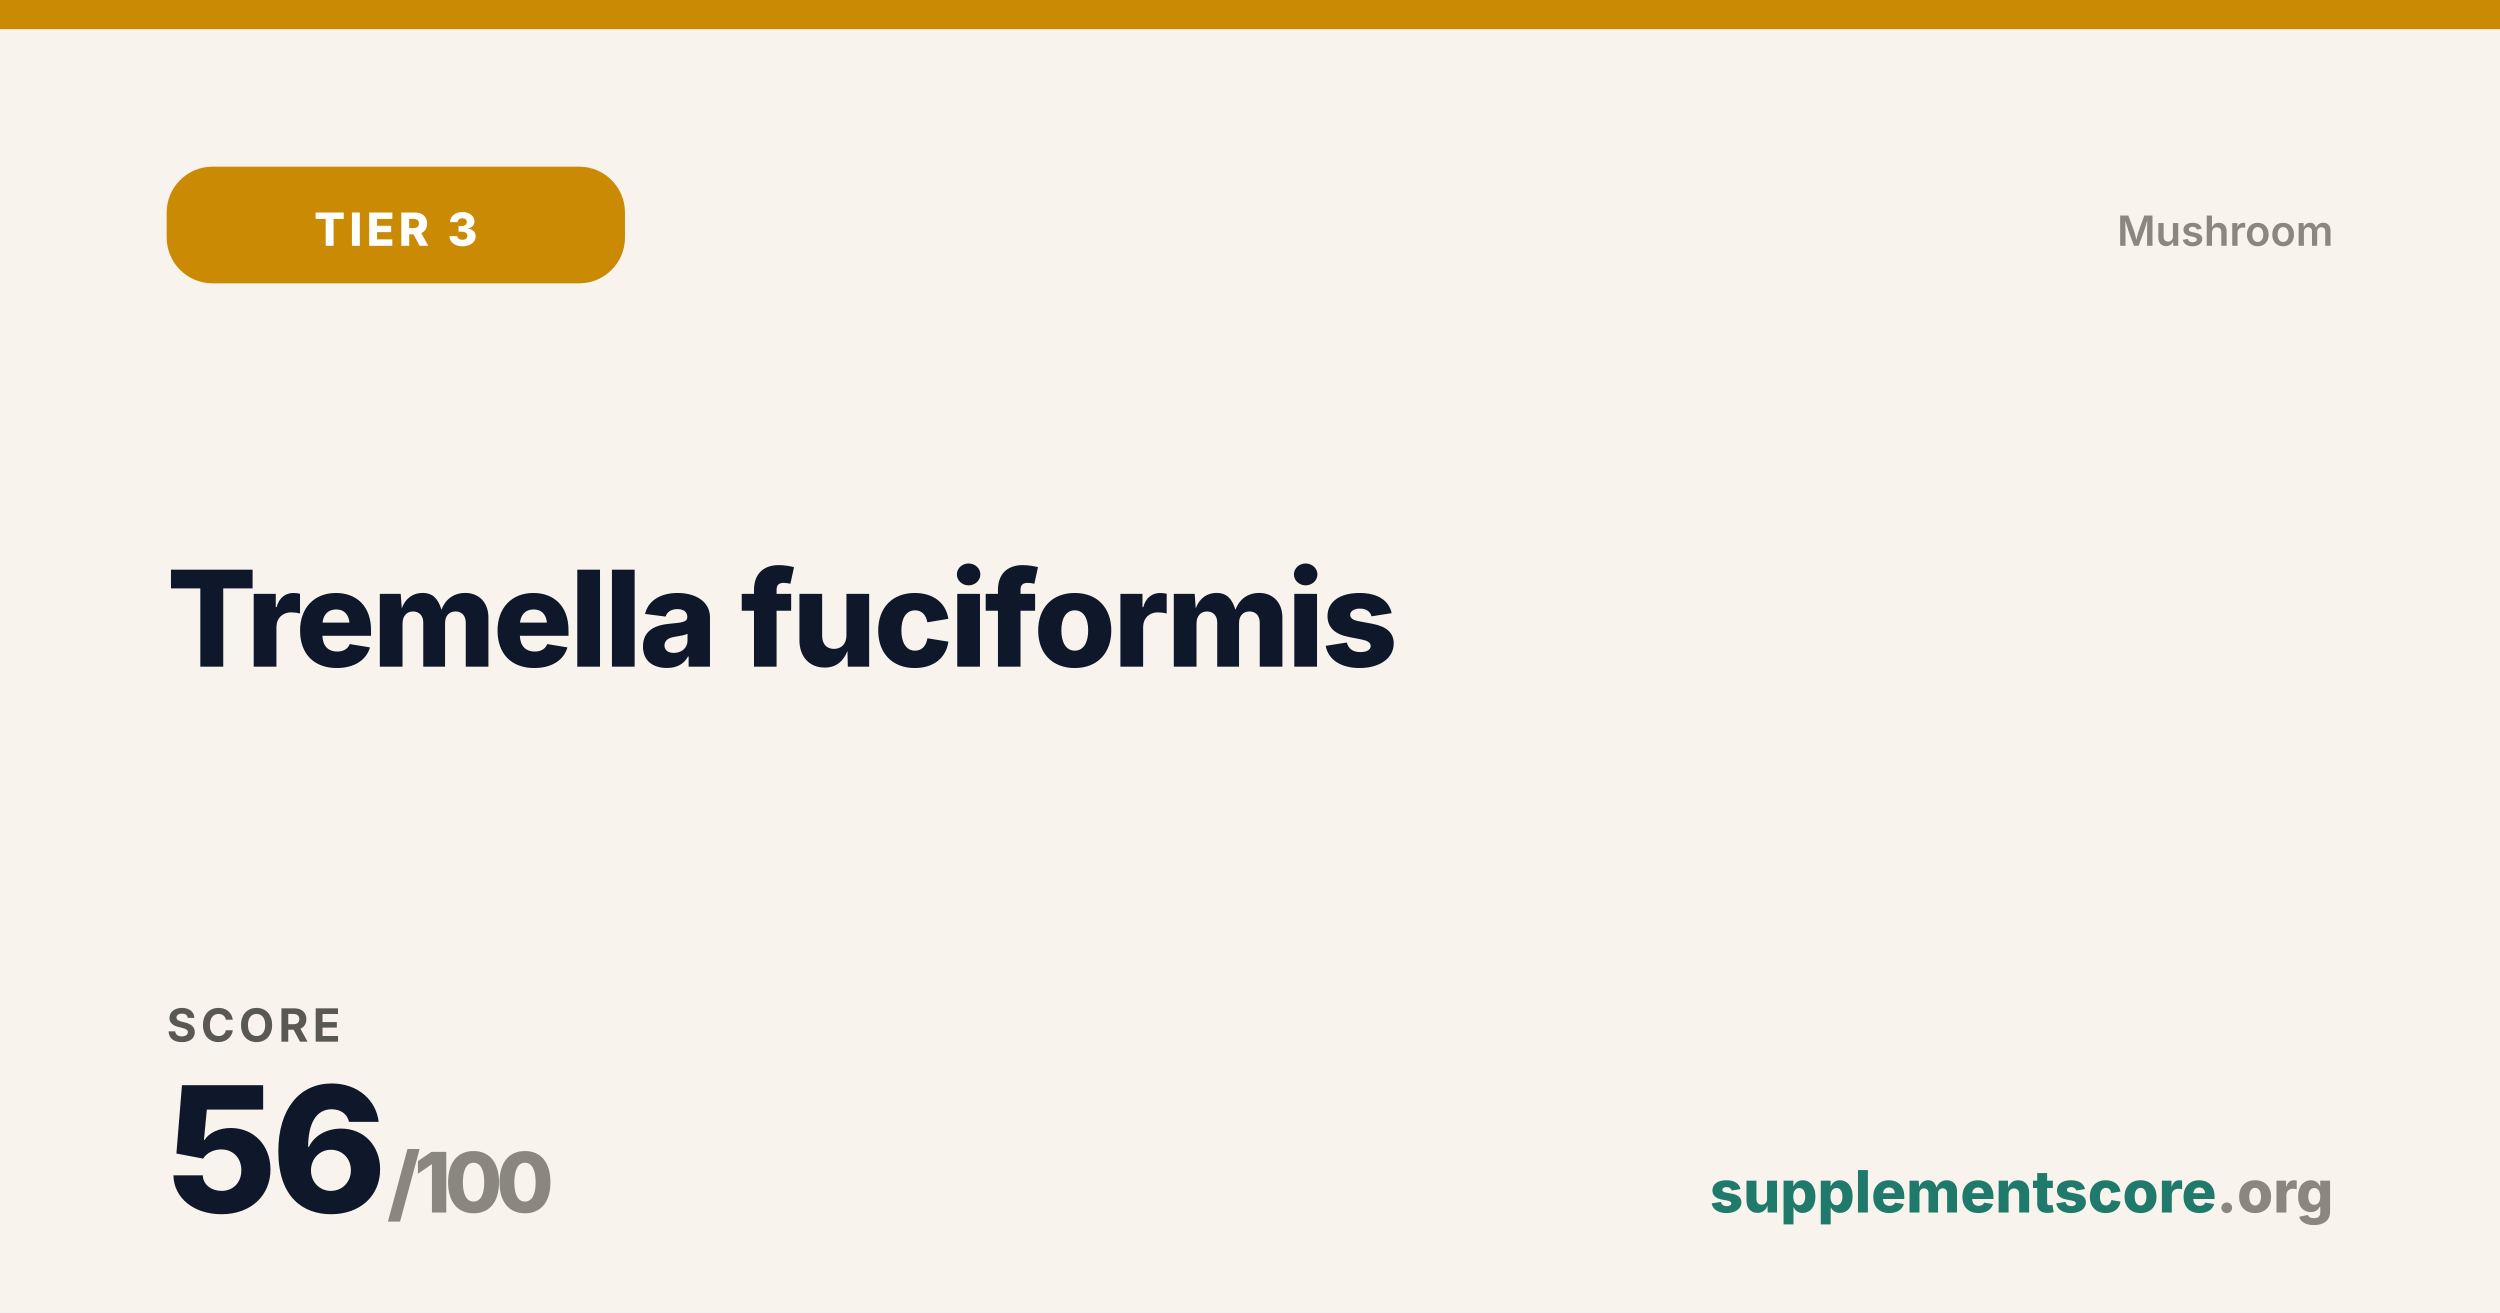
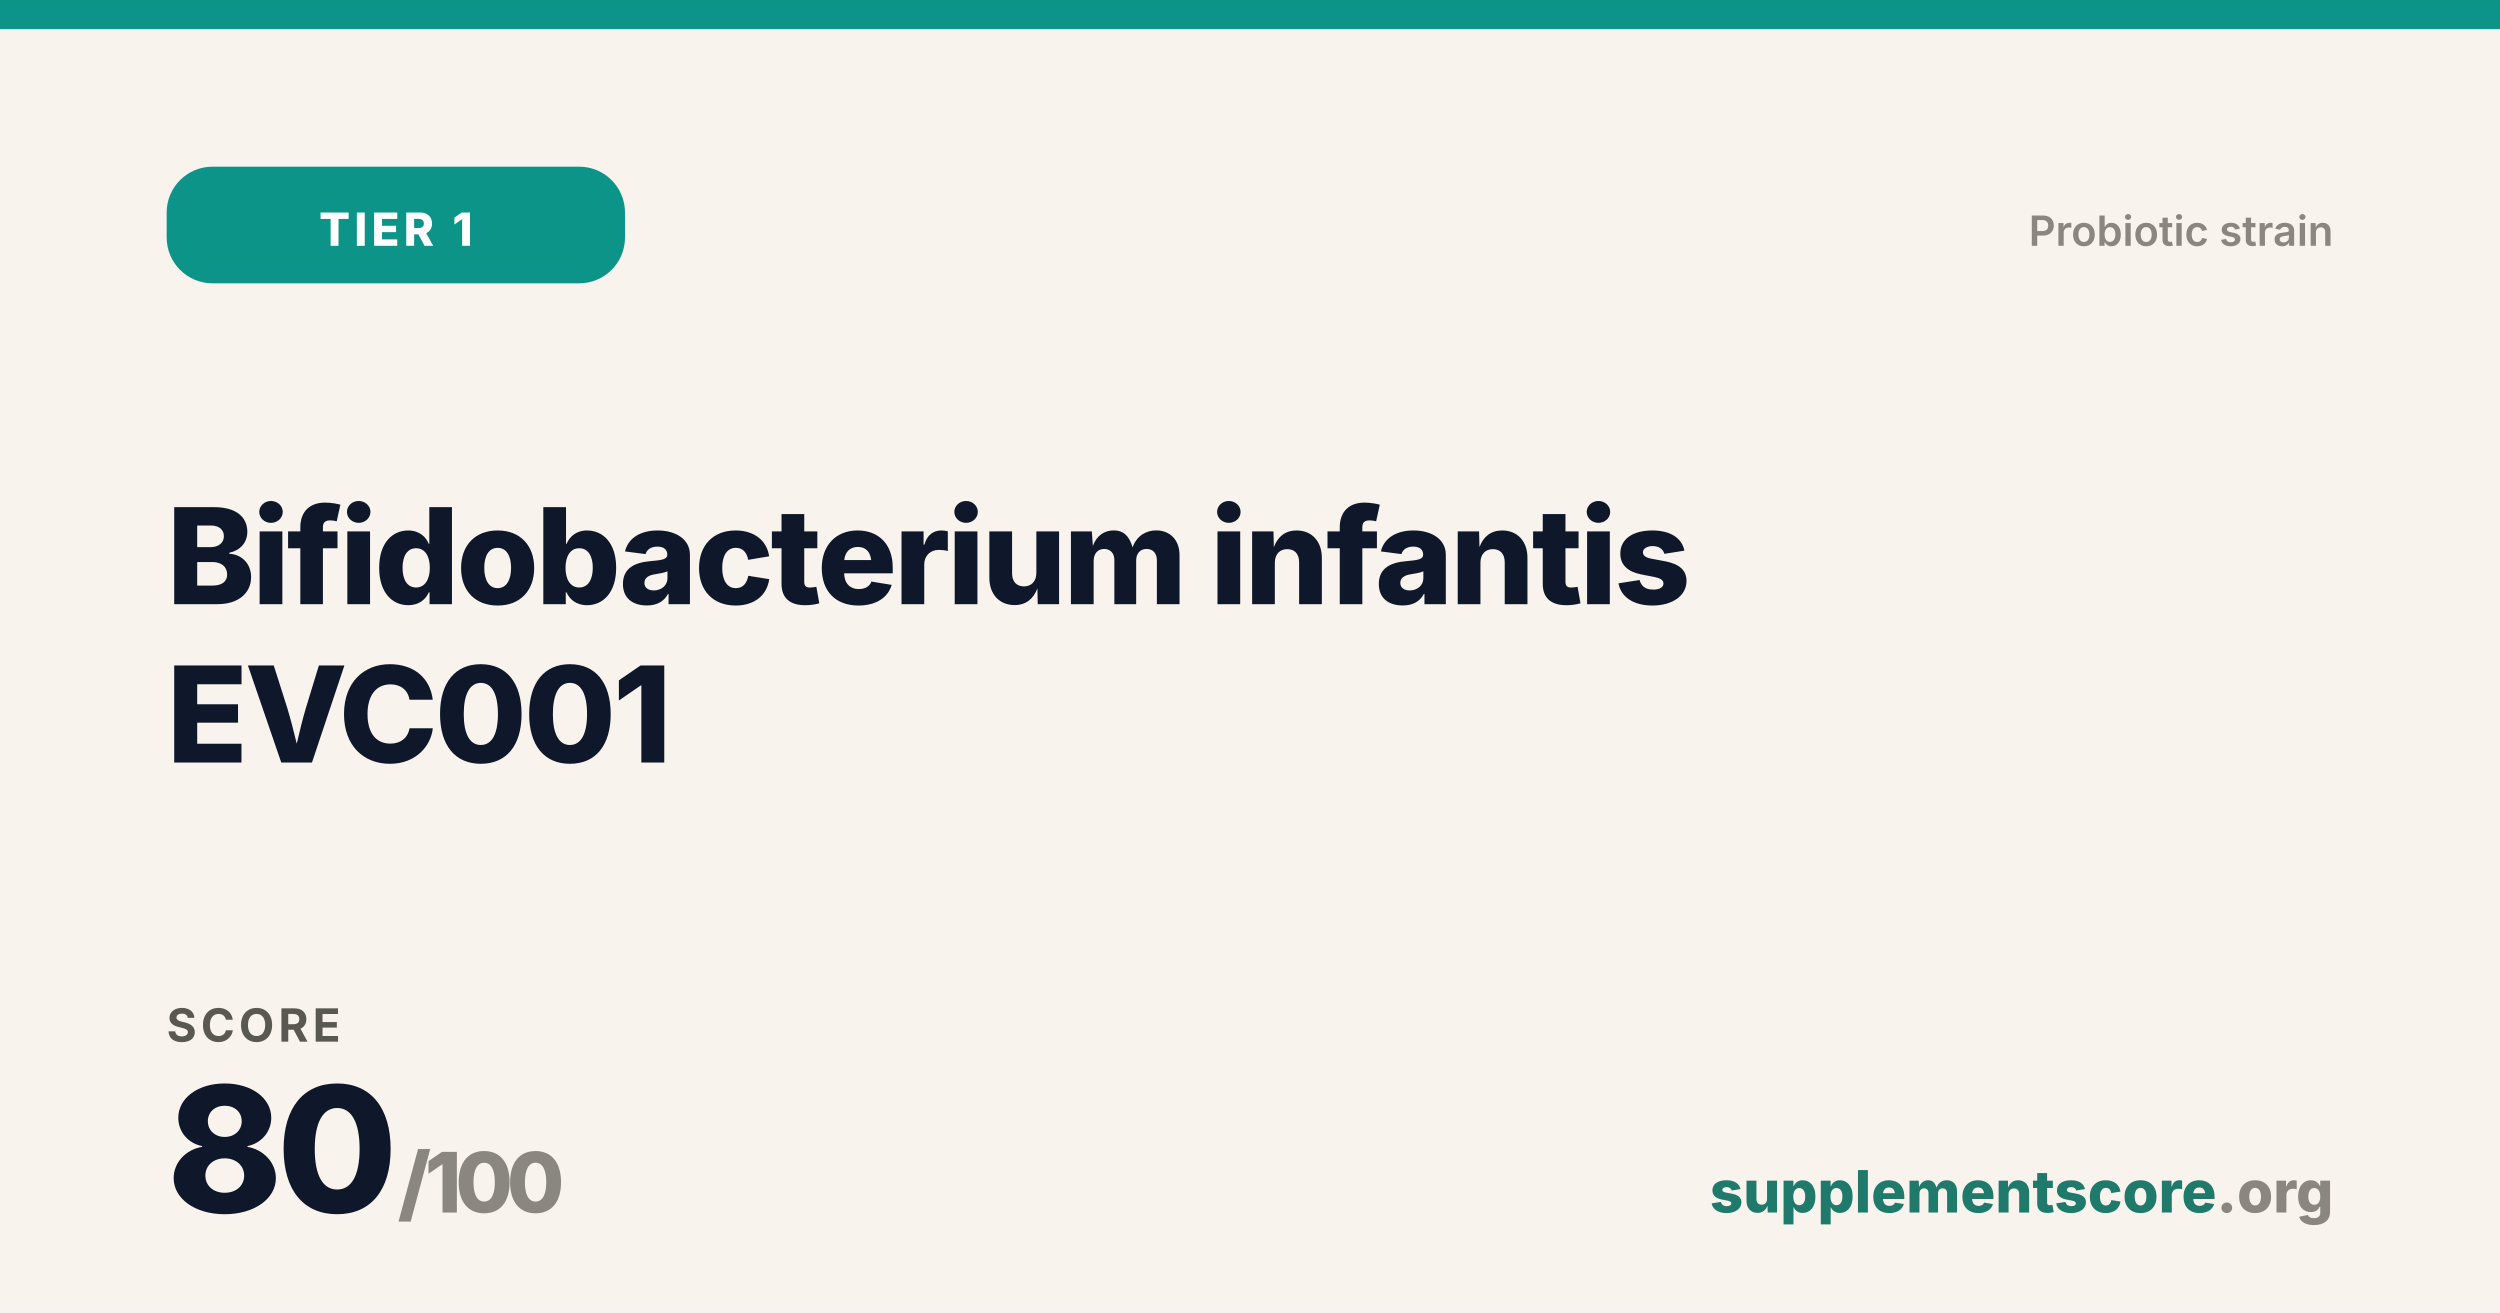
<svg xmlns="http://www.w3.org/2000/svg" width="1200" height="630" viewBox="0 0 1200 630">
  <rect width="1200" height="630" fill="#F8F4ED" />
-   <rect x="0" y="0" width="1200" height="14" fill="#CA8A04" />
-   <rect x="80" y="80" rx="22" ry="22" width="220" height="56" fill="#CA8A04" />
-   <text x="190" y="118" font-family="-apple-system, BlinkMacSystemFont, sans-serif" font-size="22" font-weight="800" fill="#FFFFFF" text-anchor="middle" letter-spacing="2">TIER 3</text>
-   <text x="80" y="320" font-family="-apple-system, BlinkMacSystemFont, sans-serif" font-size="64" font-weight="800" fill="#0F172A" letter-spacing="-1.5">Tremella fuciformis</text>
+   <rect x="0" y="0" width="1200" height="14" fill="#0D9488" />
+   <rect x="80" y="80" rx="22" ry="22" width="220" height="56" fill="#0D9488" />
+   <text x="190" y="118" font-family="-apple-system, BlinkMacSystemFont, sans-serif" font-size="22" font-weight="800" fill="#FFFFFF" text-anchor="middle" letter-spacing="2">TIER 1</text>
+   <text x="80" y="290" font-family="-apple-system, BlinkMacSystemFont, sans-serif" font-size="64" font-weight="800" fill="#0F172A" letter-spacing="-1.5">Bifidobacterium infantis</text>
+   <text x="80" y="366" font-family="-apple-system, BlinkMacSystemFont, sans-serif" font-size="64" font-weight="800" fill="#0F172A" letter-spacing="-1.5">EVC001</text>
  <text x="80" y="500" font-family="-apple-system, BlinkMacSystemFont, sans-serif" font-size="22" font-weight="700" fill="#5A5852" letter-spacing="2">SCORE</text>
-   <text x="80" y="582" font-family="-apple-system, BlinkMacSystemFont, sans-serif" font-size="84" font-weight="800" fill="#0F172A" letter-spacing="-3">56<tspan font-size="40" fill="#8A8780"> /100</tspan>
+   <text x="80" y="582" font-family="-apple-system, BlinkMacSystemFont, sans-serif" font-size="84" font-weight="800" fill="#0F172A" letter-spacing="-3">80<tspan font-size="40" fill="#8A8780"> /100</tspan>
  </text>
-   <text x="1120" y="118" font-family="-apple-system, BlinkMacSystemFont, sans-serif" font-size="20" font-weight="600" fill="#8A8780" text-anchor="end">Mushroom</text>
+   <text x="1120" y="118" font-family="-apple-system, BlinkMacSystemFont, sans-serif" font-size="20" font-weight="600" fill="#8A8780" text-anchor="end">Probiotic strain</text>
  <text x="1120" y="582" font-family="-apple-system, BlinkMacSystemFont, sans-serif" font-size="28" font-weight="800" fill="#1F7A6B" text-anchor="end">supplementscore<tspan fill="#8A8780">.org</tspan>
  </text>
</svg>
